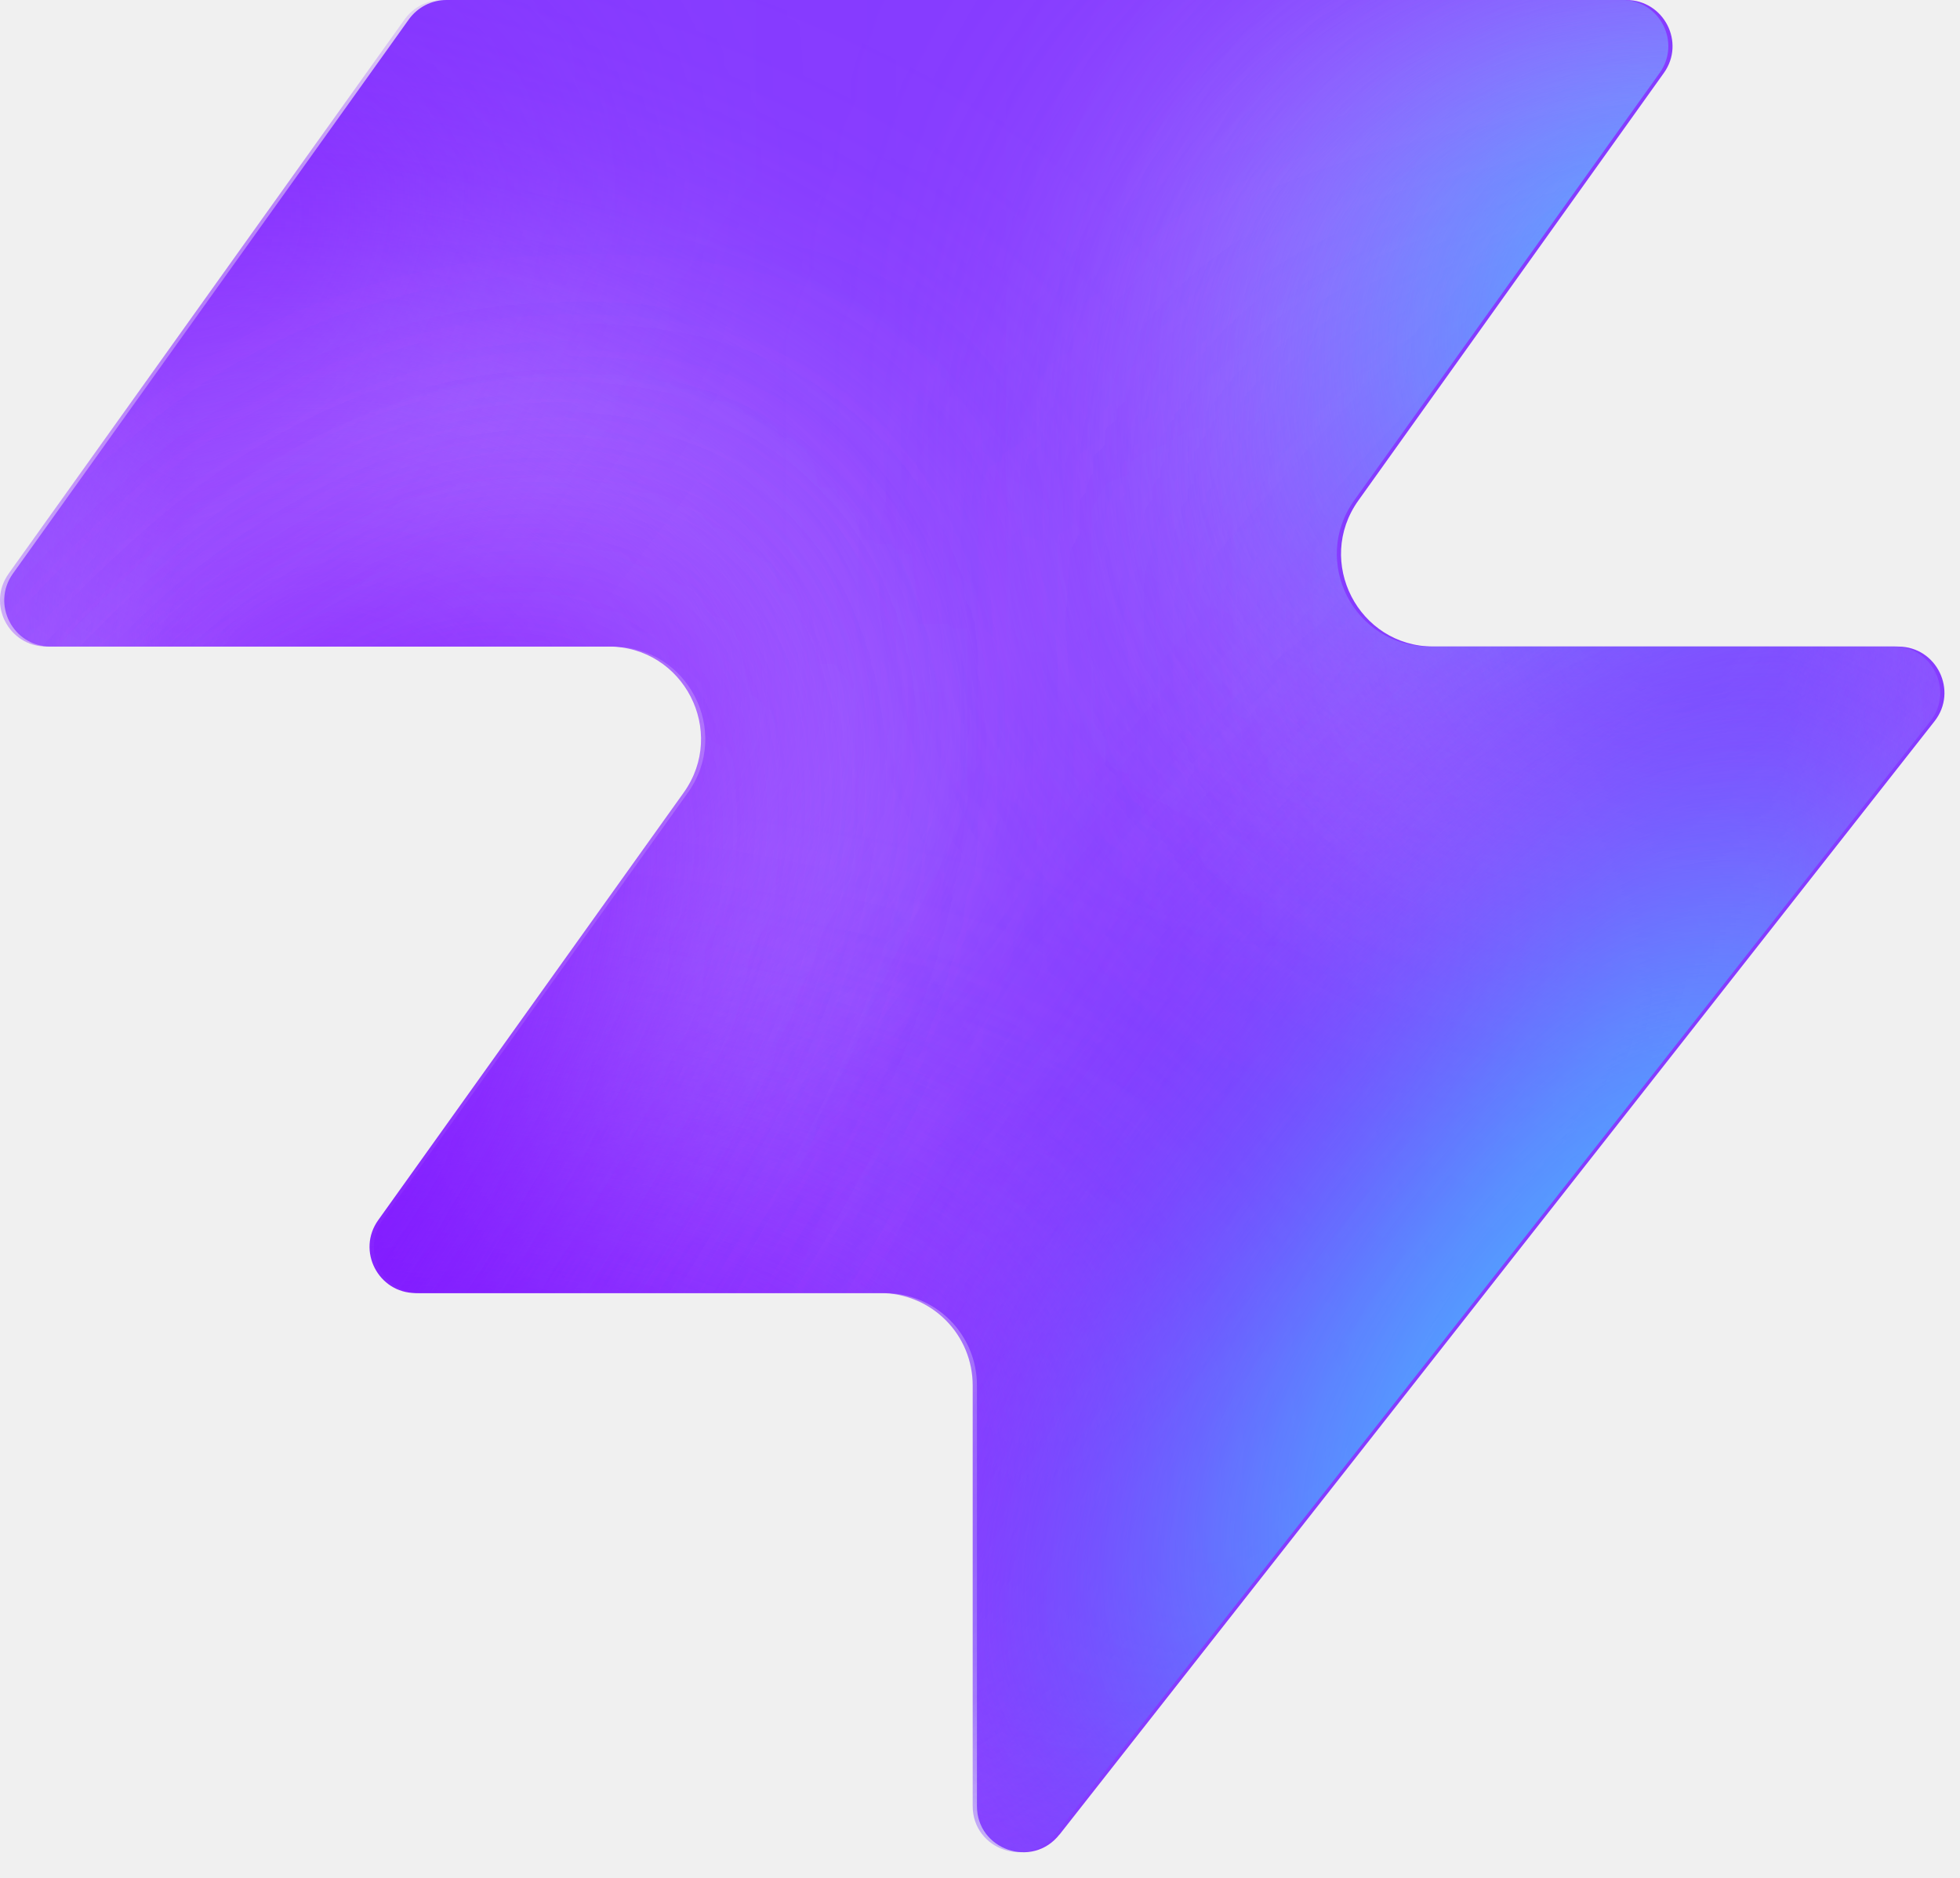
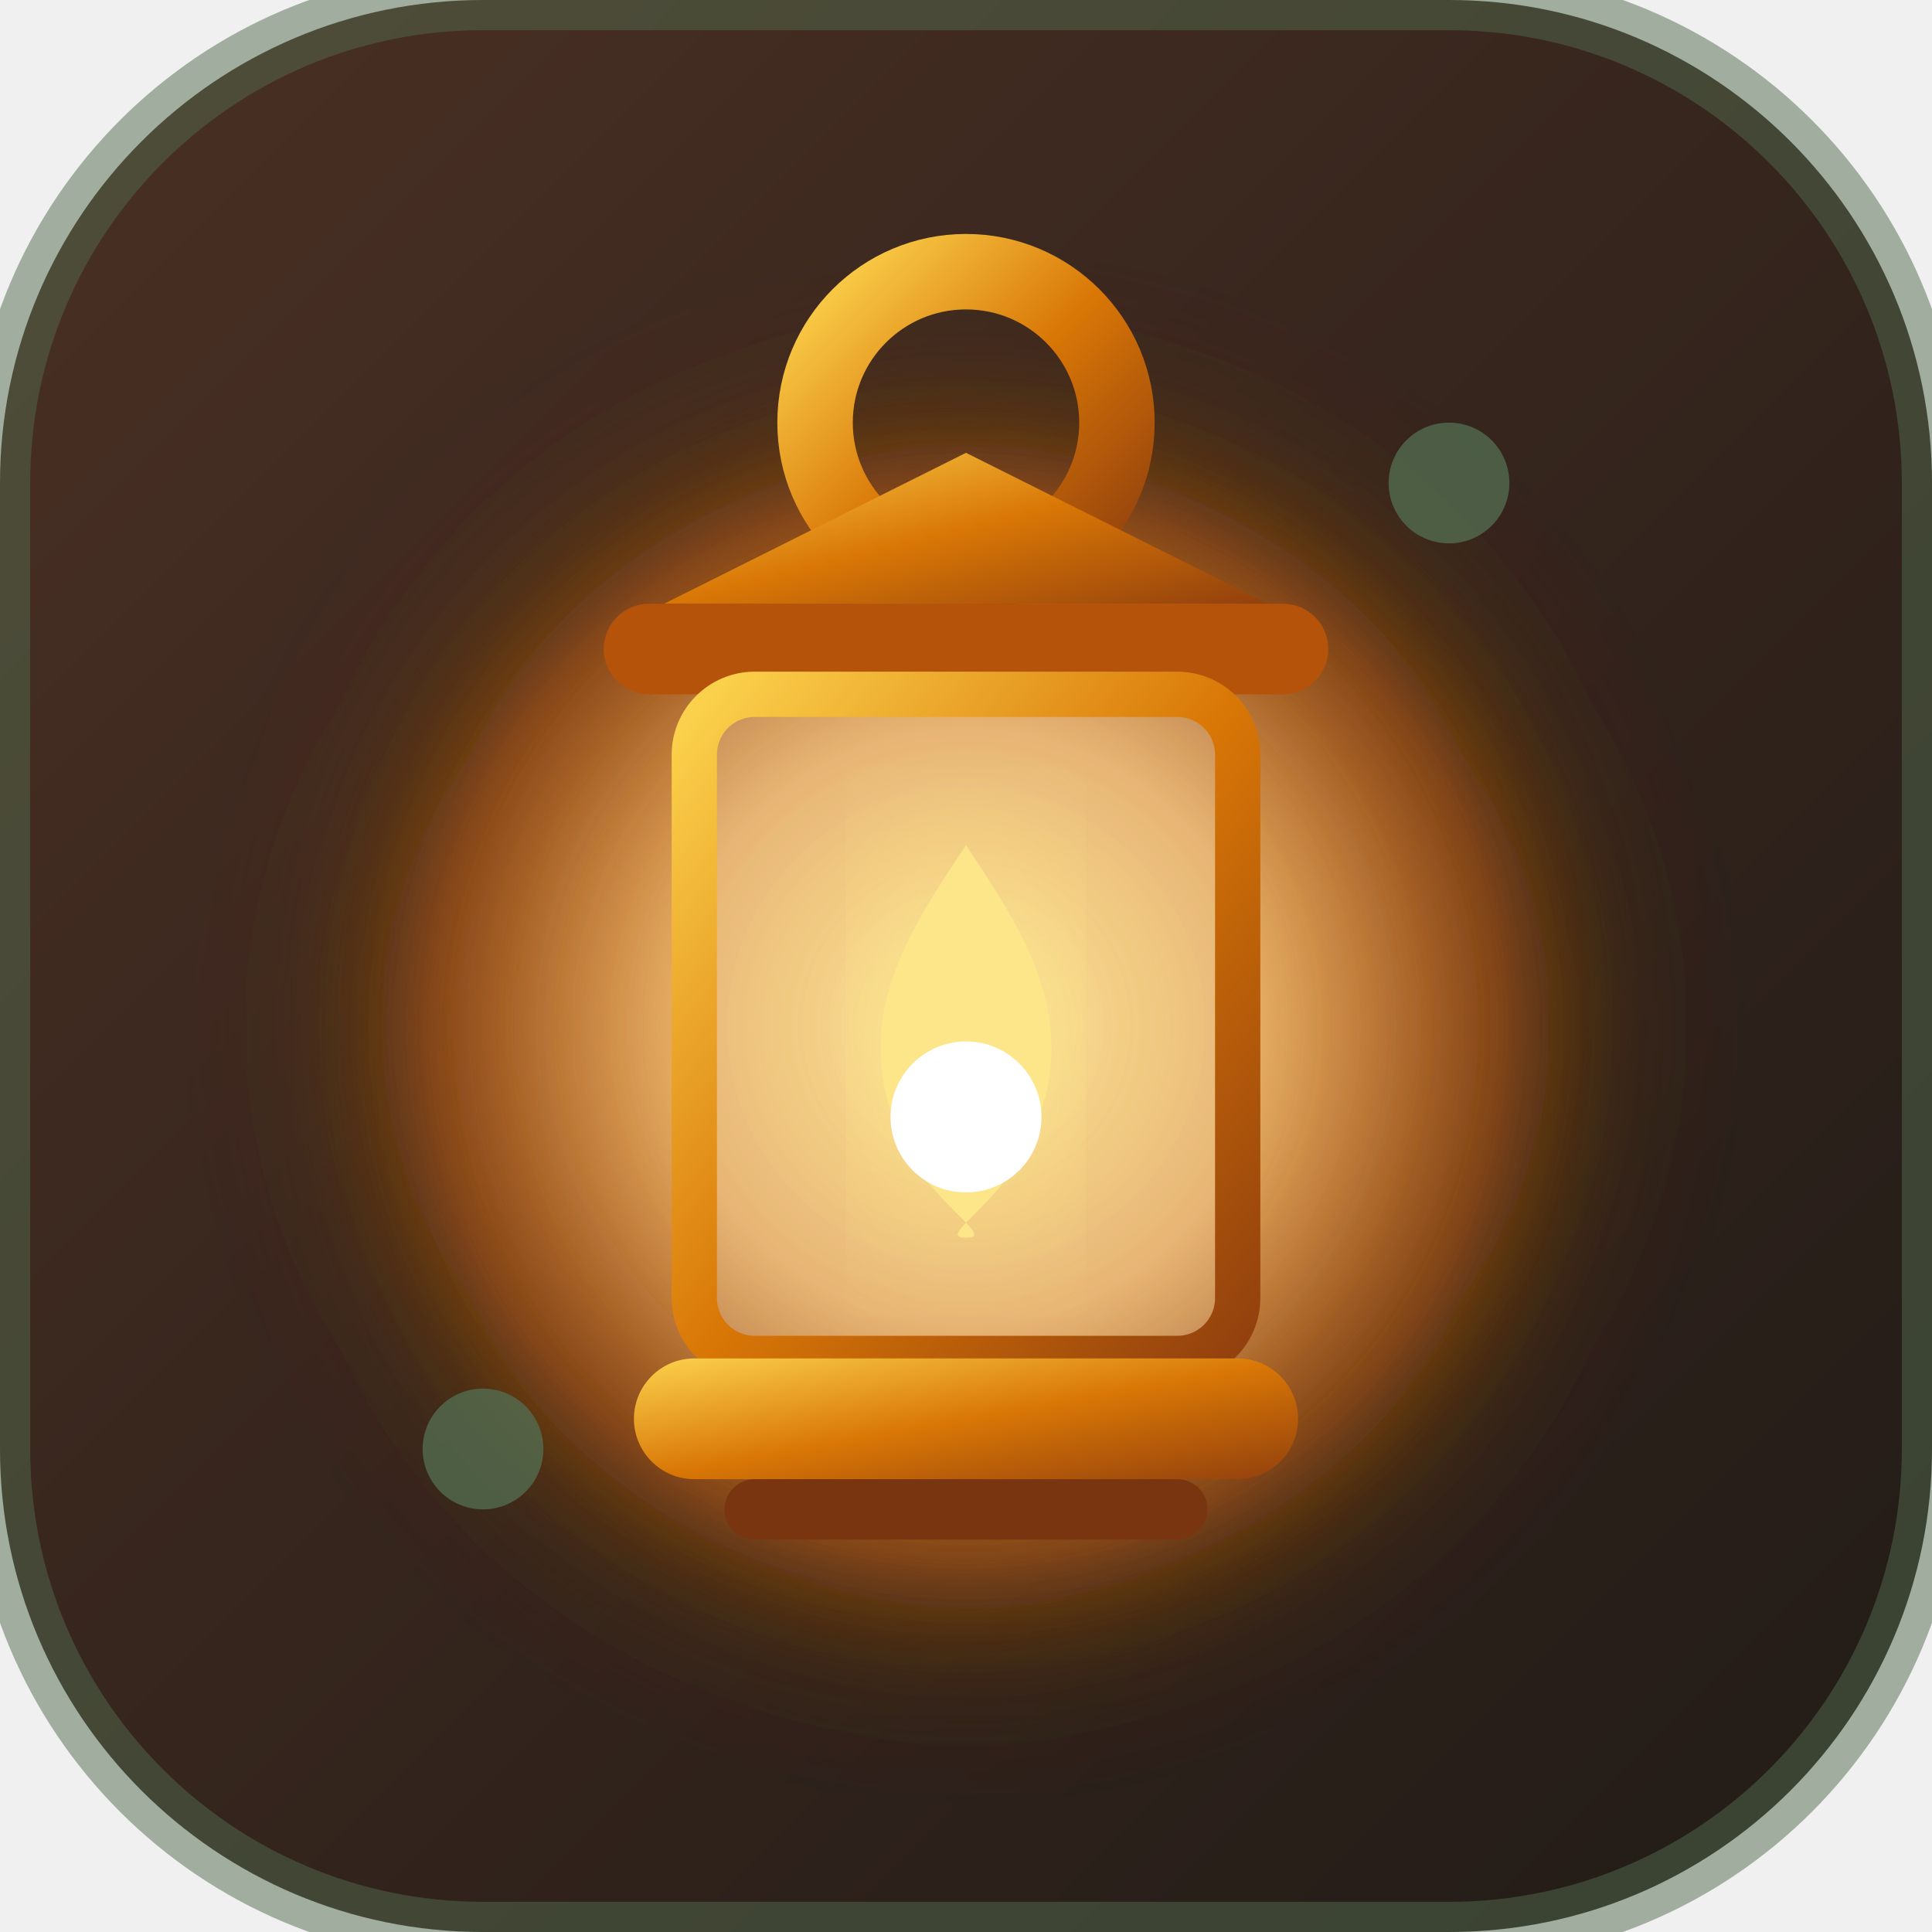
- <svg xmlns="http://www.w3.org/2000/svg" width="48" height="46" fill="none" viewBox="0 0 48 46">
-   <path fill="#863bff" d="M25.946 44.938c-.664.845-2.021.375-2.021-.698V33.937a2.26 2.26 0 0 0-2.262-2.262H10.287c-.92 0-1.456-1.04-.92-1.788l7.48-10.471c1.07-1.497 0-3.578-1.842-3.578H1.237c-.92 0-1.456-1.04-.92-1.788L10.013.474c.214-.297.556-.474.92-.474h28.894c.92 0 1.456 1.04.92 1.788l-7.48 10.471c-1.07 1.498 0 3.579 1.842 3.579h11.377c.943 0 1.473 1.088.89 1.83L25.947 44.94z" style="fill:#863bff;fill:color(display-p3 .525 .23 1);fill-opacity:1" />
-   <mask id="a" width="48" height="46" x="0" y="0" maskUnits="userSpaceOnUse" style="mask-type:alpha">
-     <path fill="#000" d="M25.842 44.938c-.664.844-2.021.375-2.021-.698V33.937a2.26 2.26 0 0 0-2.262-2.262H10.183c-.92 0-1.456-1.04-.92-1.788l7.48-10.471c1.07-1.498 0-3.579-1.842-3.579H1.133c-.92 0-1.456-1.04-.92-1.787L9.91.473c.214-.297.556-.474.92-.474h28.894c.92 0 1.456 1.04.92 1.788l-7.48 10.471c-1.07 1.498 0 3.578 1.842 3.578h11.377c.943 0 1.473 1.088.89 1.832L25.843 44.94z" style="fill:#000;fill-opacity:1" />
-   </mask>
-   <g mask="url(#a)">
-     <g filter="url(#b)">
-       <ellipse cx="5.508" cy="14.704" fill="#ede6ff" rx="5.508" ry="14.704" style="fill:#ede6ff;fill:color(display-p3 .927 .903 1);fill-opacity:1" transform="matrix(.00324 1 1 -.00324 -4.47 31.516)" />
-     </g>
-     <g filter="url(#c)">
-       <ellipse cx="10.399" cy="29.851" fill="#ede6ff" rx="10.399" ry="29.851" style="fill:#ede6ff;fill:color(display-p3 .927 .903 1);fill-opacity:1" transform="matrix(.00324 1 1 -.00324 -39.328 7.883)" />
-     </g>
-     <g filter="url(#d)">
-       <ellipse cx="5.508" cy="30.487" fill="#7e14ff" rx="5.508" ry="30.487" style="fill:#7e14ff;fill:color(display-p3 .492 .077 1);fill-opacity:1" transform="rotate(89.814 -25.913 -14.639)scale(1 -1)" />
-     </g>
-     <g filter="url(#e)">
-       <ellipse cx="5.508" cy="30.599" fill="#7e14ff" rx="5.508" ry="30.599" style="fill:#7e14ff;fill:color(display-p3 .492 .077 1);fill-opacity:1" transform="rotate(89.814 -32.644 -3.334)scale(1 -1)" />
-     </g>
-     <g filter="url(#f)">
-       <ellipse cx="5.508" cy="30.599" fill="#7e14ff" rx="5.508" ry="30.599" style="fill:#7e14ff;fill:color(display-p3 .492 .077 1);fill-opacity:1" transform="matrix(.00324 1 1 -.00324 -34.34 30.47)" />
-     </g>
-     <g filter="url(#g)">
-       <ellipse cx="14.072" cy="22.078" fill="#ede6ff" rx="14.072" ry="22.078" style="fill:#ede6ff;fill:color(display-p3 .927 .903 1);fill-opacity:1" transform="rotate(93.35 24.506 48.493)scale(-1 1)" />
-     </g>
-     <g filter="url(#h)">
-       <ellipse cx="3.47" cy="21.501" fill="#7e14ff" rx="3.47" ry="21.501" style="fill:#7e14ff;fill:color(display-p3 .492 .077 1);fill-opacity:1" transform="rotate(89.009 28.708 47.59)scale(-1 1)" />
-     </g>
-     <g filter="url(#i)">
-       <ellipse cx="3.47" cy="21.501" fill="#7e14ff" rx="3.47" ry="21.501" style="fill:#7e14ff;fill:color(display-p3 .492 .077 1);fill-opacity:1" transform="rotate(89.009 28.708 47.59)scale(-1 1)" />
-     </g>
-     <g filter="url(#j)">
-       <ellipse cx=".387" cy="8.972" fill="#7e14ff" rx="4.407" ry="29.108" style="fill:#7e14ff;fill:color(display-p3 .492 .077 1);fill-opacity:1" transform="rotate(39.51 .387 8.972)" />
-     </g>
-     <g filter="url(#k)">
-       <ellipse cx="47.523" cy="-6.092" fill="#7e14ff" rx="4.407" ry="29.108" style="fill:#7e14ff;fill:color(display-p3 .492 .077 1);fill-opacity:1" transform="rotate(37.892 47.523 -6.092)" />
-     </g>
-     <g filter="url(#l)">
-       <ellipse cx="41.412" cy="6.333" fill="#47bfff" rx="5.971" ry="9.665" style="fill:#47bfff;fill:color(display-p3 .28 .748 1);fill-opacity:1" transform="rotate(37.892 41.412 6.333)" />
-     </g>
-     <g filter="url(#m)">
-       <ellipse cx="-1.879" cy="38.332" fill="#7e14ff" rx="4.407" ry="29.108" style="fill:#7e14ff;fill:color(display-p3 .492 .077 1);fill-opacity:1" transform="rotate(37.892 -1.88 38.332)" />
-     </g>
-     <g filter="url(#n)">
-       <ellipse cx="-1.879" cy="38.332" fill="#7e14ff" rx="4.407" ry="29.108" style="fill:#7e14ff;fill:color(display-p3 .492 .077 1);fill-opacity:1" transform="rotate(37.892 -1.88 38.332)" />
-     </g>
-     <g filter="url(#o)">
-       <ellipse cx="35.651" cy="29.907" fill="#7e14ff" rx="4.407" ry="29.108" style="fill:#7e14ff;fill:color(display-p3 .492 .077 1);fill-opacity:1" transform="rotate(37.892 35.651 29.907)" />
-     </g>
-     <g filter="url(#p)">
-       <ellipse cx="38.418" cy="32.4" fill="#47bfff" rx="5.971" ry="15.297" style="fill:#47bfff;fill:color(display-p3 .28 .748 1);fill-opacity:1" transform="rotate(37.892 38.418 32.4)" />
-     </g>
-   </g>
+ <svg xmlns="http://www.w3.org/2000/svg" viewBox="0 0 64 64" width="64" height="64">
  <defs>
-     <filter id="b" width="60.045" height="41.654" x="-19.77" y="16.149" color-interpolation-filters="sRGB" filterUnits="userSpaceOnUse">
-       <feFlood flood-opacity="0" result="BackgroundImageFix" />
-       <feBlend in="SourceGraphic" in2="BackgroundImageFix" result="shape" />
-       <feGaussianBlur result="effect1_foregroundBlur_2002_17158" stdDeviation="7.659" />
-     </filter>
-     <filter id="c" width="90.34" height="51.437" x="-54.613" y="-7.533" color-interpolation-filters="sRGB" filterUnits="userSpaceOnUse">
-       <feFlood flood-opacity="0" result="BackgroundImageFix" />
-       <feBlend in="SourceGraphic" in2="BackgroundImageFix" result="shape" />
-       <feGaussianBlur result="effect1_foregroundBlur_2002_17158" stdDeviation="7.659" />
-     </filter>
-     <filter id="d" width="79.355" height="29.4" x="-49.64" y="2.03" color-interpolation-filters="sRGB" filterUnits="userSpaceOnUse">
-       <feFlood flood-opacity="0" result="BackgroundImageFix" />
-       <feBlend in="SourceGraphic" in2="BackgroundImageFix" result="shape" />
-       <feGaussianBlur result="effect1_foregroundBlur_2002_17158" stdDeviation="4.596" />
-     </filter>
-     <filter id="e" width="79.579" height="29.4" x="-45.045" y="20.029" color-interpolation-filters="sRGB" filterUnits="userSpaceOnUse">
-       <feFlood flood-opacity="0" result="BackgroundImageFix" />
-       <feBlend in="SourceGraphic" in2="BackgroundImageFix" result="shape" />
-       <feGaussianBlur result="effect1_foregroundBlur_2002_17158" stdDeviation="4.596" />
-     </filter>
-     <filter id="f" width="79.579" height="29.4" x="-43.513" y="21.178" color-interpolation-filters="sRGB" filterUnits="userSpaceOnUse">
-       <feFlood flood-opacity="0" result="BackgroundImageFix" />
-       <feBlend in="SourceGraphic" in2="BackgroundImageFix" result="shape" />
-       <feGaussianBlur result="effect1_foregroundBlur_2002_17158" stdDeviation="4.596" />
-     </filter>
-     <filter id="g" width="74.749" height="58.852" x="15.756" y="-17.901" color-interpolation-filters="sRGB" filterUnits="userSpaceOnUse">
-       <feFlood flood-opacity="0" result="BackgroundImageFix" />
-       <feBlend in="SourceGraphic" in2="BackgroundImageFix" result="shape" />
-       <feGaussianBlur result="effect1_foregroundBlur_2002_17158" stdDeviation="7.659" />
-     </filter>
-     <filter id="h" width="61.377" height="25.362" x="23.548" y="2.284" color-interpolation-filters="sRGB" filterUnits="userSpaceOnUse">
-       <feFlood flood-opacity="0" result="BackgroundImageFix" />
-       <feBlend in="SourceGraphic" in2="BackgroundImageFix" result="shape" />
-       <feGaussianBlur result="effect1_foregroundBlur_2002_17158" stdDeviation="4.596" />
-     </filter>
-     <filter id="i" width="61.377" height="25.362" x="23.548" y="2.284" color-interpolation-filters="sRGB" filterUnits="userSpaceOnUse">
-       <feFlood flood-opacity="0" result="BackgroundImageFix" />
-       <feBlend in="SourceGraphic" in2="BackgroundImageFix" result="shape" />
-       <feGaussianBlur result="effect1_foregroundBlur_2002_17158" stdDeviation="4.596" />
-     </filter>
-     <filter id="j" width="56.045" height="63.649" x="-27.636" y="-22.853" color-interpolation-filters="sRGB" filterUnits="userSpaceOnUse">
-       <feFlood flood-opacity="0" result="BackgroundImageFix" />
-       <feBlend in="SourceGraphic" in2="BackgroundImageFix" result="shape" />
-       <feGaussianBlur result="effect1_foregroundBlur_2002_17158" stdDeviation="4.596" />
-     </filter>
-     <filter id="k" width="54.814" height="64.646" x="20.116" y="-38.415" color-interpolation-filters="sRGB" filterUnits="userSpaceOnUse">
-       <feFlood flood-opacity="0" result="BackgroundImageFix" />
-       <feBlend in="SourceGraphic" in2="BackgroundImageFix" result="shape" />
-       <feGaussianBlur result="effect1_foregroundBlur_2002_17158" stdDeviation="4.596" />
-     </filter>
-     <filter id="l" width="33.541" height="35.313" x="24.641" y="-11.323" color-interpolation-filters="sRGB" filterUnits="userSpaceOnUse">
-       <feFlood flood-opacity="0" result="BackgroundImageFix" />
-       <feBlend in="SourceGraphic" in2="BackgroundImageFix" result="shape" />
-       <feGaussianBlur result="effect1_foregroundBlur_2002_17158" stdDeviation="4.596" />
-     </filter>
-     <filter id="m" width="54.814" height="64.646" x="-29.286" y="6.009" color-interpolation-filters="sRGB" filterUnits="userSpaceOnUse">
-       <feFlood flood-opacity="0" result="BackgroundImageFix" />
-       <feBlend in="SourceGraphic" in2="BackgroundImageFix" result="shape" />
-       <feGaussianBlur result="effect1_foregroundBlur_2002_17158" stdDeviation="4.596" />
-     </filter>
-     <filter id="n" width="54.814" height="64.646" x="-29.286" y="6.009" color-interpolation-filters="sRGB" filterUnits="userSpaceOnUse">
-       <feFlood flood-opacity="0" result="BackgroundImageFix" />
-       <feBlend in="SourceGraphic" in2="BackgroundImageFix" result="shape" />
-       <feGaussianBlur result="effect1_foregroundBlur_2002_17158" stdDeviation="4.596" />
-     </filter>
-     <filter id="o" width="54.814" height="64.646" x="8.244" y="-2.416" color-interpolation-filters="sRGB" filterUnits="userSpaceOnUse">
-       <feFlood flood-opacity="0" result="BackgroundImageFix" />
-       <feBlend in="SourceGraphic" in2="BackgroundImageFix" result="shape" />
-       <feGaussianBlur result="effect1_foregroundBlur_2002_17158" stdDeviation="4.596" />
-     </filter>
-     <filter id="p" width="39.409" height="43.623" x="18.713" y="10.588" color-interpolation-filters="sRGB" filterUnits="userSpaceOnUse">
-       <feFlood flood-opacity="0" result="BackgroundImageFix" />
-       <feBlend in="SourceGraphic" in2="BackgroundImageFix" result="shape" />
-       <feGaussianBlur result="effect1_foregroundBlur_2002_17158" stdDeviation="4.596" />
+     <radialGradient id="amberGlow" cx="50%" cy="50%" r="50%">
+       <stop offset="0%" stop-color="#FDE68A" stop-opacity="1" />
+       <stop offset="45%" stop-color="#E8AD62" stop-opacity="0.85" />
+       <stop offset="80%" stop-color="#B45309" stop-opacity="0.4" />
+       <stop offset="100%" stop-color="#35251D" stop-opacity="0" />
+     </radialGradient>
+     <linearGradient id="woodGrad" x1="0%" y1="0%" x2="100%" y2="100%">
+       <stop offset="0%" stop-color="#4B3024" />
+       <stop offset="50%" stop-color="#35251D" />
+       <stop offset="100%" stop-color="#211B17" />
+     </linearGradient>
+     <linearGradient id="brassGrad" x1="0%" y1="0%" x2="100%" y2="100%">
+       <stop offset="0%" stop-color="#FCD34D" />
+       <stop offset="50%" stop-color="#D97706" />
+       <stop offset="100%" stop-color="#92400E" />
+     </linearGradient>
+     <filter id="softGlow" x="-20%" y="-20%" width="140%" height="140%">
+       <feGaussianBlur stdDeviation="3" result="blur" />
+       <feComposite in="SourceGraphic" in2="blur" operator="over" />
    </filter>
  </defs>
+   <rect width="64" height="64" rx="16" fill="url(#woodGrad)" stroke="#536B4F" stroke-width="2" stroke-opacity="0.5" />
+   <circle cx="32" cy="34" r="22" fill="url(#amberGlow)" filter="url(#softGlow)" />
+   <circle cx="32" cy="14" r="5" fill="none" stroke="url(#brassGrad)" stroke-width="2.5" />
+   <path d="M22 20 L32 15 L42 20 Z" fill="url(#brassGrad)" />
+   <rect x="20" y="20" width="24" height="3" rx="1.5" fill="#B45309" />
+   <rect x="23" y="23" width="18" height="22" rx="2" fill="#FFF7E9" fill-opacity="0.15" stroke="url(#brassGrad)" stroke-width="1.5" />
+   <path d="M32 28 C30 31, 28 34, 30 38 C31 40, 33 41, 32 41 C31 41, 33 40, 34 38 C36 34, 34 31, 32 28 Z" fill="#FDE68A" filter="url(#softGlow)" />
+   <circle cx="32" cy="37" r="2.5" fill="#FFF" />
+   <rect x="21" y="45" width="22" height="4" rx="2" fill="url(#brassGrad)" />
+   <rect x="24" y="49" width="16" height="2" rx="1" fill="#78350F" />
+   <circle cx="48" cy="16" r="2" fill="#536B4F" opacity="0.8" />
+   <circle cx="16" cy="48" r="2" fill="#536B4F" opacity="0.8" />
</svg>
